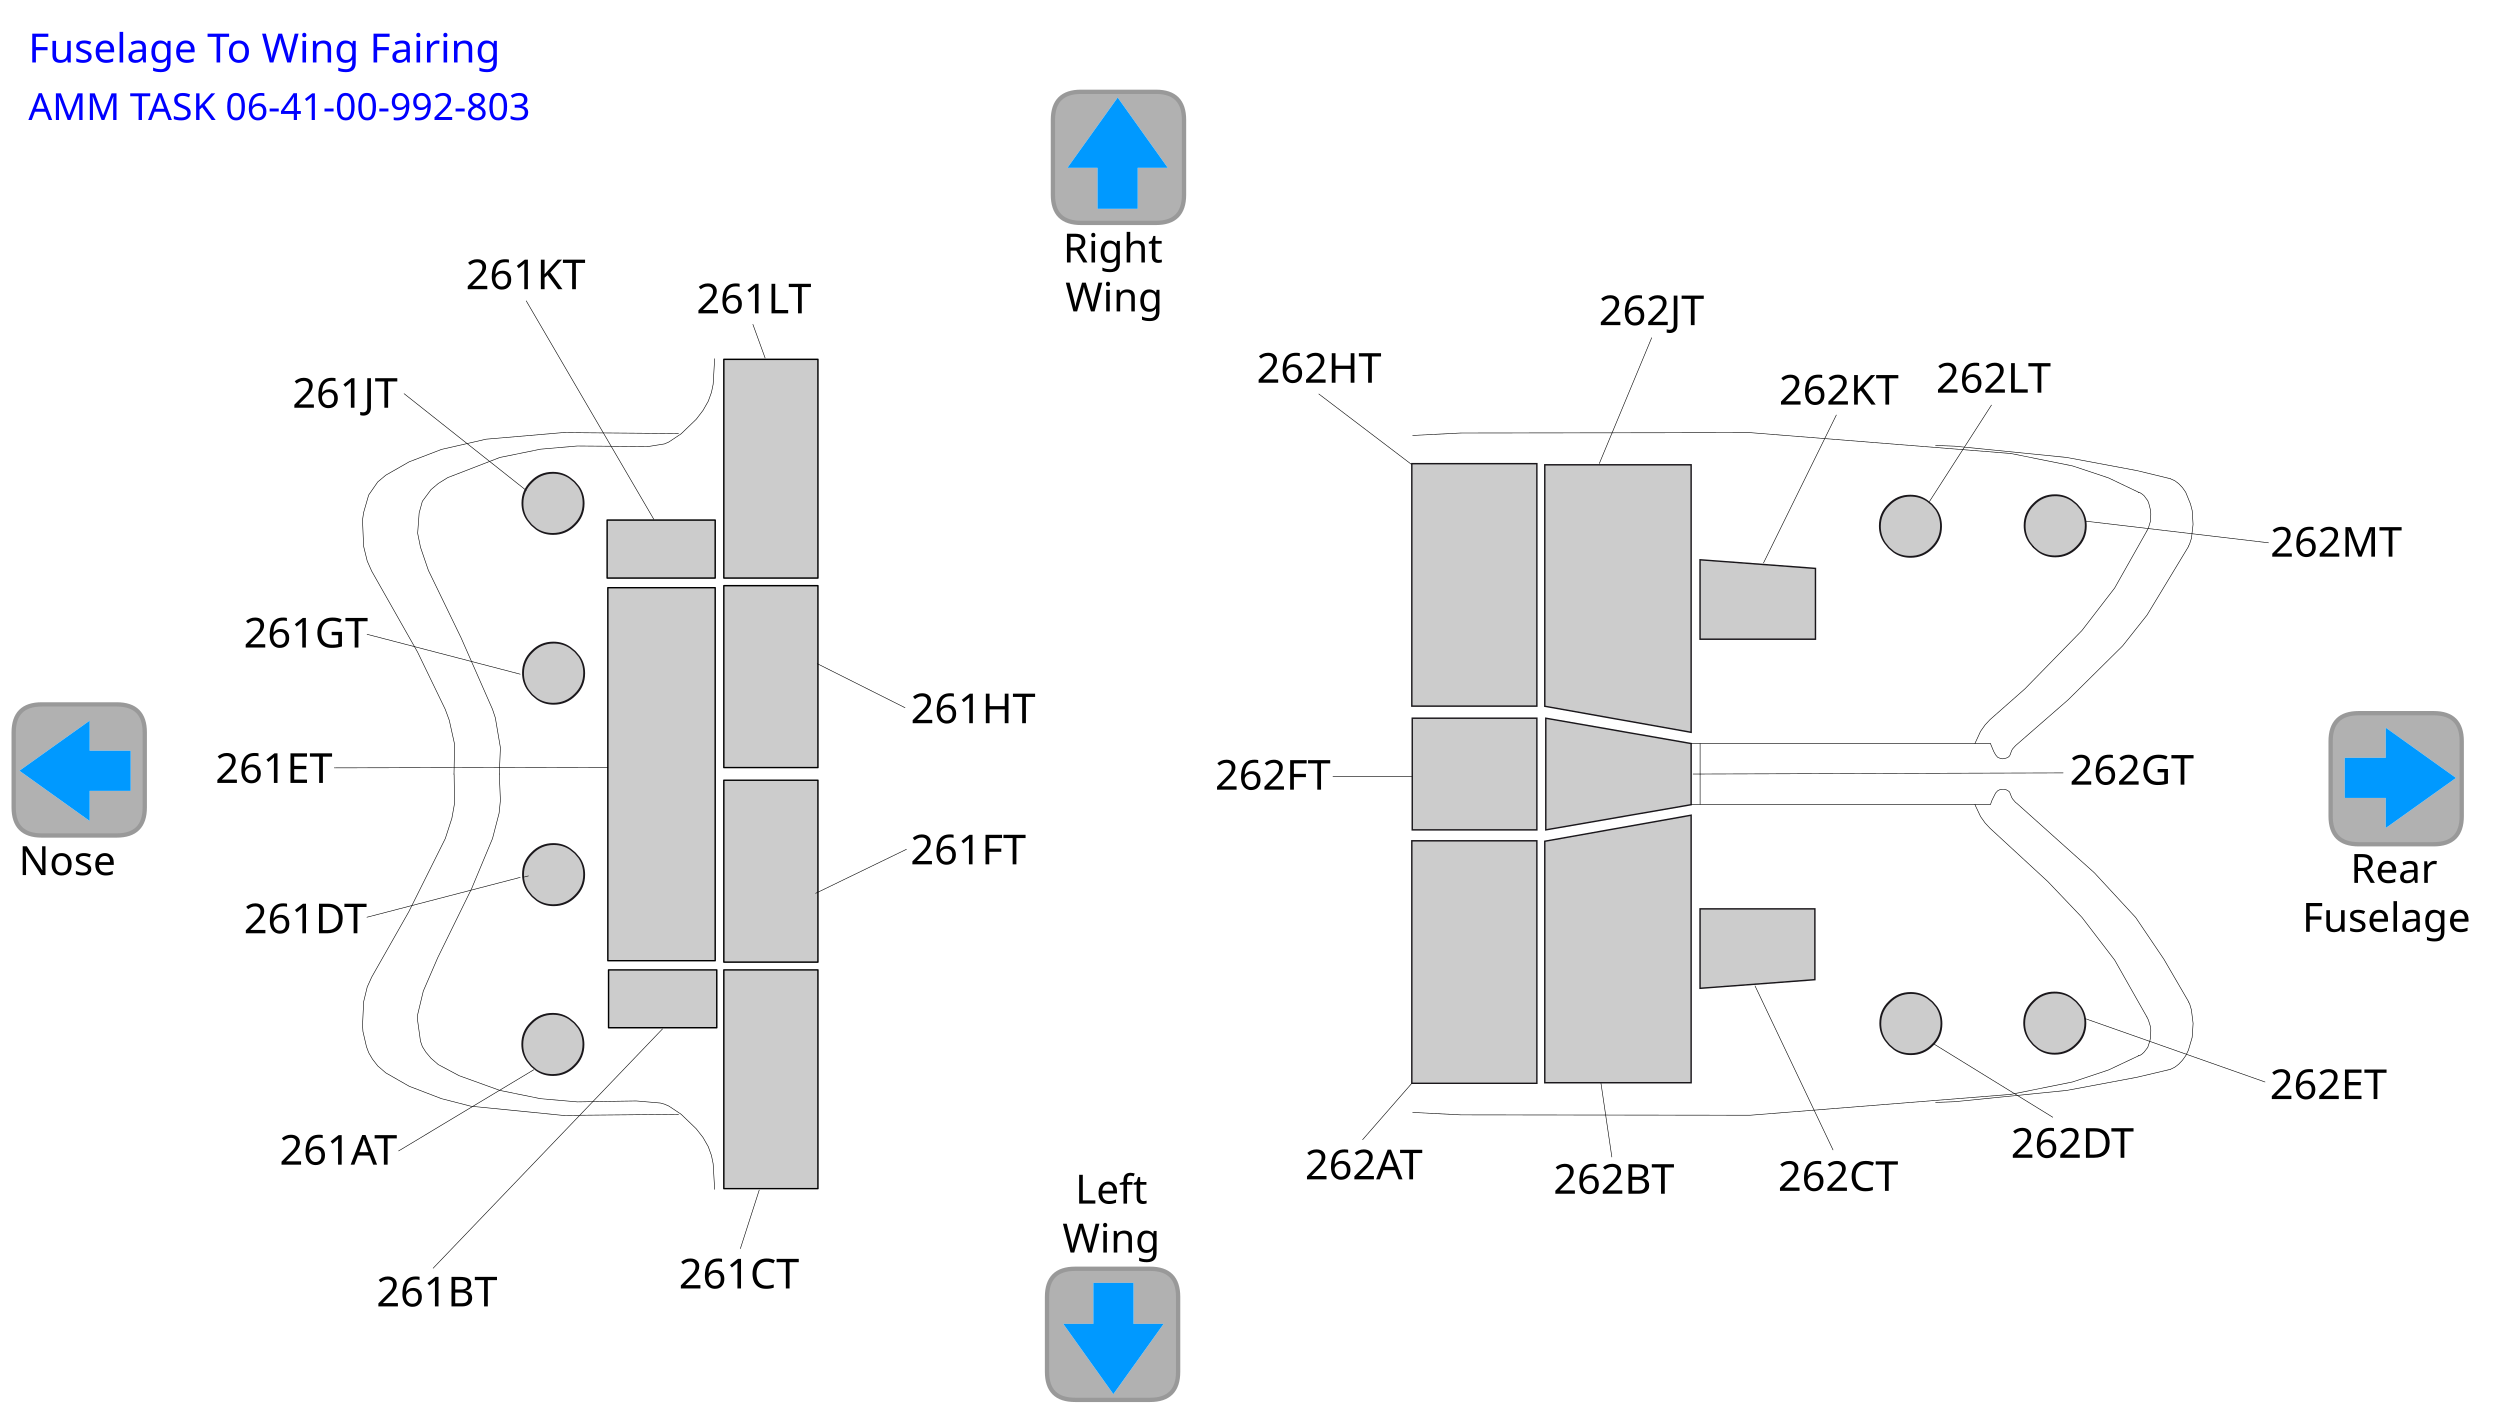
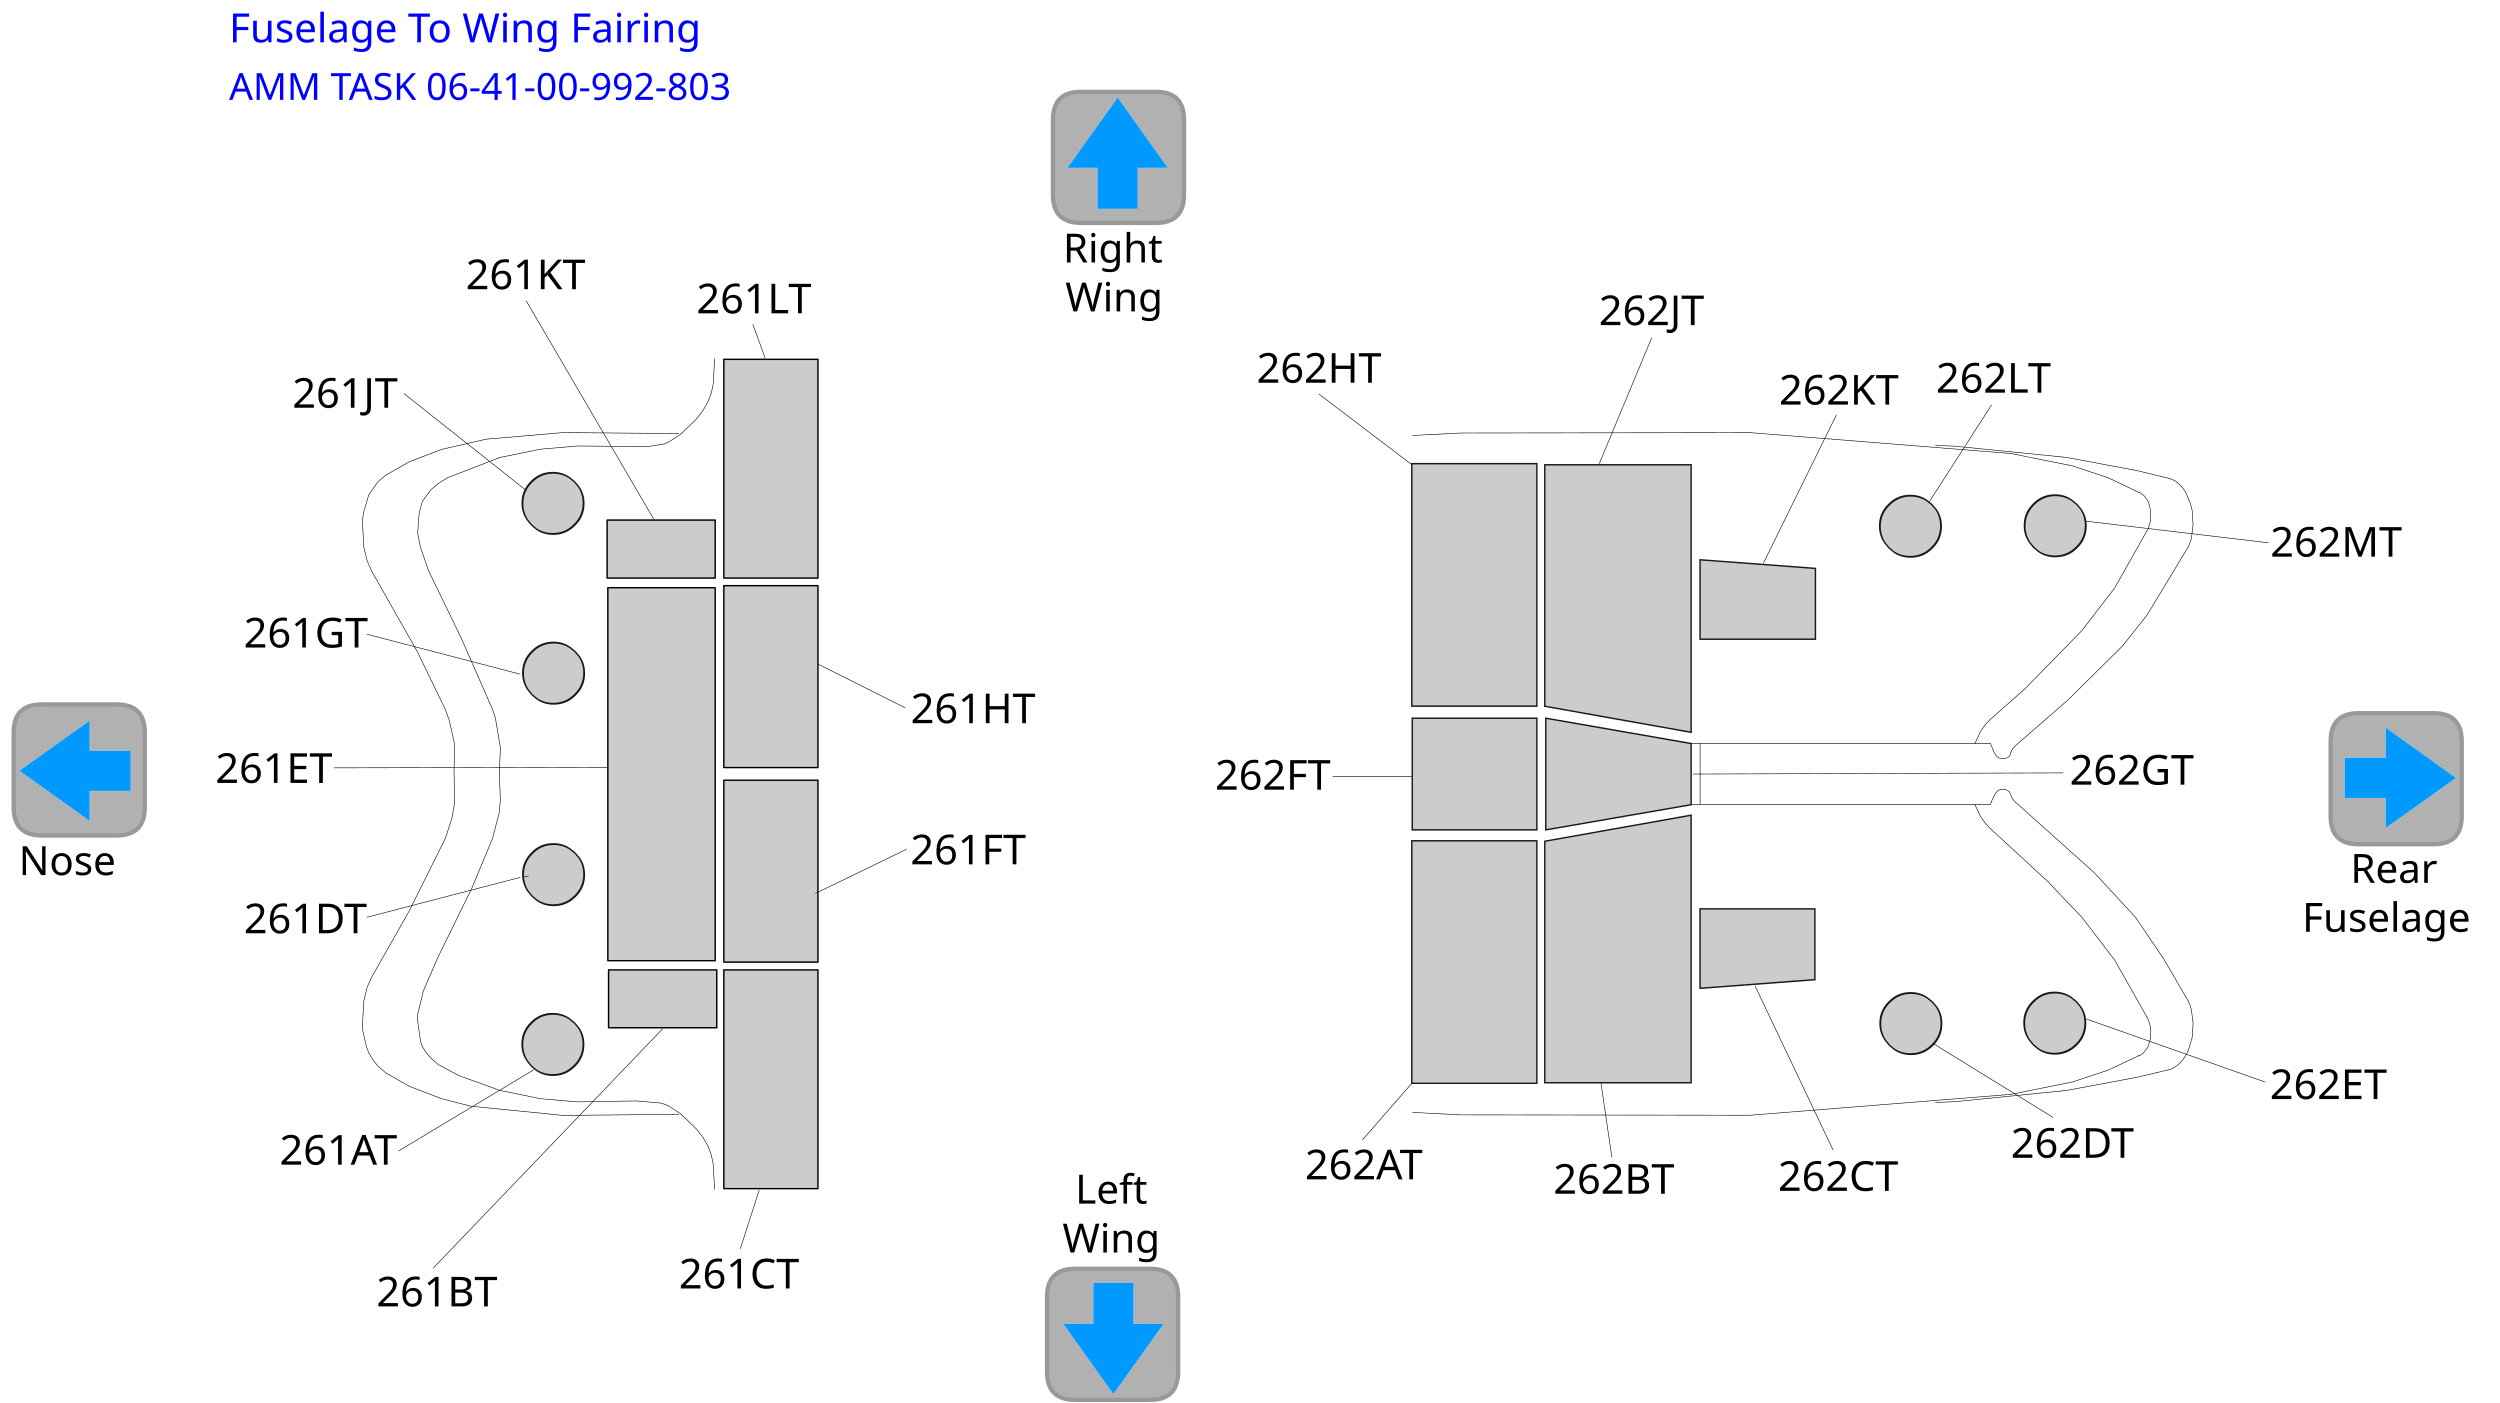
<svg xmlns="http://www.w3.org/2000/svg" version="1.1" id="Selected_Items" x="0px" y="0px" width="868.65px" height="487.15px" viewBox="0 0 868.65 487.15" enable-background="new 0 0 868.65 487.15" xml:space="preserve">
  <g id="right_wing" class="border">
    <g>
      <path fill-rule="evenodd" clip-rule="evenodd" fill="#B1B1B1" d="M411.4,41.65V67.7c0,6.5-3.25,9.75-9.75,9.75H375.6    c-6.5,0-9.75-3.25-9.75-9.75V41.65c0-6.5,3.25-9.75,9.75-9.75h26.05C408.15,31.9,411.4,35.15,411.4,41.65z M381.35,72.55h13.95    V58.3h10.45l-17.4-24.4L370.9,58.3h10.45V72.55z" />
      <polygon fill-rule="evenodd" clip-rule="evenodd" fill="#0099FF" points="381.35,72.55 381.35,58.3 370.9,58.3 388.35,33.9     405.75,58.3 395.3,58.3 395.3,72.55   " />
      <path fill-rule="evenodd" clip-rule="evenodd" fill="none" stroke="#999999" stroke-width="1.5" stroke-miterlimit="5" d="    M411.4,41.65c0-6.5-3.25-9.75-9.75-9.75H375.6c-6.5,0-9.75,3.25-9.75,9.75V67.7c0,6.5,3.25,9.75,9.75,9.75h26.05    c6.5,0,9.75-3.25,9.75-9.75V41.65z" />
    </g>
    <text transform="matrix(1 0 0 1 369.3599 91.2051)">
      <tspan x="0" y="0" font-family="'Tahoma-Bold'" font-size="14">Right</tspan>
      <tspan x="0.796" y="17" font-family="'Tahoma-Bold'" font-size="14">Wing</tspan>
    </text>
  </g>
  <g id="vert_stab" class="border">
    <g>
      <path fill-rule="evenodd" clip-rule="evenodd" fill="#B1B1B1" d="M814.7,263.3v13.95h14.25v10.45l24.399-17.4l-24.399-17.45v10.45    H814.7z M809.8,257.55c0-6.5,3.25-9.75,9.75-9.75h26.05c6.5,0,9.75,3.25,9.75,9.75v26.05c0,6.5-3.25,9.75-9.75,9.75h-26.05    c-6.5,0-9.75-3.25-9.75-9.75V257.55z" />
      <polygon fill-rule="evenodd" clip-rule="evenodd" fill="#0099FF" points="814.7,263.3 828.95,263.3 828.95,252.85 853.35,270.3     828.95,287.7 828.95,277.25 814.7,277.25   " />
      <path fill-rule="evenodd" clip-rule="evenodd" fill="none" stroke="#999999" stroke-width="1.5" stroke-miterlimit="5" d="    M809.8,257.55v26.05c0,6.5,3.25,9.75,9.75,9.75h26.05c6.5,0,9.75-3.25,9.75-9.75v-26.05c0-6.5-3.25-9.75-9.75-9.75h-26.05    C813.05,247.8,809.8,251.05,809.8,257.55z" />
    </g>
    <text transform="matrix(1 0 0 1 816.6855 306.7549)">
      <tspan x="0" y="0" font-family="'Tahoma-Bold'" font-size="14">Rear</tspan>
      <tspan x="-16.758" y="17" font-family="'Tahoma-Bold'" font-size="14">Fuselage </tspan>
    </text>
  </g>
  <g id="left_wing" class="border">
    <g>
      <path fill-rule="evenodd" clip-rule="evenodd" fill="#B1B1B1" d="M409.35,450.6v26.051c0,6.5-3.25,9.75-9.75,9.75h-26.05    c-6.5,0-9.75-3.25-9.75-9.75V450.6c0-6.5,3.25-9.75,9.75-9.75h26.05C406.1,440.85,409.35,444.1,409.35,450.6z M393.85,445.75    H379.9V460h-10.45l17.4,24.4L404.3,460h-10.45V445.75z" />
      <polygon fill-rule="evenodd" clip-rule="evenodd" fill="#0099FF" points="393.85,445.75 393.85,460 404.3,460 386.85,484.4     369.45,460 379.9,460 379.9,445.75   " />
      <path fill-rule="evenodd" clip-rule="evenodd" fill="none" stroke="#999999" stroke-width="1.5" stroke-miterlimit="5" d="    M409.35,450.6c0-6.5-3.25-9.75-9.75-9.75h-26.05c-6.5,0-9.75,3.25-9.75,9.75v26.051c0,6.5,3.25,9.75,9.75,9.75h26.05    c6.5,0,9.75-3.25,9.75-9.75V450.6z" />
    </g>
    <text transform="matrix(1 0 0 1 373.603 418.2051)">
      <tspan x="0" y="0" font-family="'Tahoma-Bold'" font-size="14">Left</tspan>
      <tspan x="-4.447" y="17" font-family="'Tahoma-Bold'" font-size="14">Wing</tspan>
    </text>
  </g>
  <g id="nose" class="border">
    <g>
      <path fill-rule="evenodd" clip-rule="evenodd" fill="#B1B1B1" d="M31.15,274.8H45.4v-13.95H31.15V250.4L6.75,267.8l24.4,17.45    V274.8z M14.5,290.3c-6.5,0-9.75-3.25-9.75-9.75V254.5c0-6.5,3.25-9.75,9.75-9.75h26.05c6.5,0,9.75,3.25,9.75,9.75v26.05    c0,6.5-3.25,9.75-9.75,9.75H14.5z" />
      <polygon fill-rule="evenodd" clip-rule="evenodd" fill="#0099FF" points="31.15,274.8 31.15,285.25 6.75,267.8 31.15,250.4     31.15,260.85 45.4,260.85 45.4,274.8   " />
      <path fill-rule="evenodd" clip-rule="evenodd" fill="none" stroke="#999999" stroke-width="1.5" stroke-miterlimit="5" d="    M14.5,290.3h26.05c6.5,0,9.75-3.25,9.75-9.75V254.5c0-6.5-3.25-9.75-9.75-9.75H14.5c-6.5,0-9.75,3.25-9.75,9.75v26.05    C4.75,287.05,8,290.3,14.5,290.3z" />
    </g>
    <text transform="matrix(1 0 0 1 6.5264 304.0547)" font-family="'Tahoma-Bold'" font-size="14">Nose </text>
  </g>
  <g>
    <g>
      <path fill-rule="evenodd" clip-rule="evenodd" fill="#CCCCCC" d="M653.2,182.6c0-2.934,1.05-5.417,3.149-7.45    c2.034-2.1,4.517-3.15,7.45-3.15c2.505,0,4.696,0.767,6.575,2.3c0.314,0.26,0.623,0.543,0.925,0.85    c2.101,2.033,3.15,4.517,3.15,7.45c0,2.967-1.05,5.467-3.15,7.5c-2.066,2.1-4.566,3.15-7.5,3.15s-5.416-1.05-7.45-3.15    C654.25,188,653.2,185.5,653.2,182.6z" />
      <line fill-rule="evenodd" clip-rule="evenodd" fill="none" stroke="#000000" stroke-width="0.2" stroke-linecap="round" stroke-linejoin="round" stroke-miterlimit="3" x1="670.375" y1="174.3" x2="691.95" y2="140.75" />
    </g>
    <text transform="matrix(1.0009 0 0 1 672.6836 136.4297)" font-family="'Tahoma'" font-size="14.378">262LT</text>
  </g>
  <g>
    <g>
      <path fill-rule="evenodd" clip-rule="evenodd" fill="#CCCCCC" d="M706.6,190.1c-2.1-2.1-3.149-4.6-3.149-7.5    c0-2.934,1.05-5.417,3.149-7.45c2.034-2.1,4.517-3.15,7.45-3.15s5.434,1.05,7.5,3.15c1.725,1.669,2.741,3.645,3.05,5.925    c0.067,0.491,0.101,1,0.101,1.525c0,2.967-1.05,5.467-3.15,7.5c-2.066,2.1-4.566,3.15-7.5,3.15S708.634,192.2,706.6,190.1z" />
      <line fill-rule="evenodd" clip-rule="evenodd" fill="none" stroke="#000000" stroke-width="0.2" stroke-linecap="round" stroke-linejoin="round" stroke-miterlimit="3" x1="724.6" y1="181.075" x2="788.2" y2="188.6" />
    </g>
    <text transform="matrix(1.002 0 0 1 788.8301 193.4297)" font-family="'Tahoma'" font-size="14.378">262MT</text>
  </g>
  <g>
    <g>
      <polygon fill-rule="evenodd" clip-rule="evenodd" fill="#CCCCCC" points="587.6,279.6 537.1,288.35 537.1,249.55 587.6,258.35       " />
      <line fill-rule="evenodd" clip-rule="evenodd" fill="none" stroke="#000000" stroke-width="0.2" stroke-linecap="round" stroke-linejoin="round" stroke-miterlimit="3" x1="588.3" y1="268.95" x2="716.85" y2="268.55" />
    </g>
    <text transform="matrix(1.0017 0 0 1 719.1309 272.6299)" font-family="'Tahoma'" font-size="14.378">262GT</text>
  </g>
  <g>
    <g>
      <polygon fill-rule="evenodd" clip-rule="evenodd" fill="#CCCCCC" points="590.7,194.5 630.8,197.5 630.8,222.1 590.7,222.1   " />
      <line fill-rule="evenodd" clip-rule="evenodd" fill="none" stroke="#000000" stroke-width="0.2" stroke-linecap="round" stroke-linejoin="round" stroke-miterlimit="3" x1="612.75" y1="195.6" x2="638.05" y2="144.2" />
    </g>
    <text transform="matrix(1.0013 0 0 1 618.1318 140.5796)" font-family="'Tahoma'" font-size="14.378">262KT</text>
  </g>
  <g>
    <g>
      <path fill-rule="evenodd" clip-rule="evenodd" fill="#CCCCCC" d="M721.3,347.95c1.724,1.668,2.74,3.644,3.05,5.925    c0.067,0.49,0.101,0.998,0.101,1.525c0,2.966-1.05,5.466-3.15,7.5c-2.066,2.1-4.566,3.149-7.5,3.149s-5.416-1.05-7.45-3.149    c-2.1-2.101-3.149-4.601-3.149-7.5c0-2.934,1.05-5.417,3.149-7.45c2.034-2.101,4.517-3.15,7.45-3.15S719.233,345.85,721.3,347.95z    " />
      <line fill-rule="evenodd" clip-rule="evenodd" fill="none" stroke="#000000" stroke-width="0.2" stroke-linecap="round" stroke-linejoin="round" stroke-miterlimit="3" x1="724.35" y1="353.875" x2="787" y2="375.95" />
    </g>
    <text transform="matrix(1.0013 0 0 1 788.6816 381.8789)" font-family="'Tahoma'" font-size="14.378">262ET</text>
  </g>
  <g>
    <g>
      <path fill-rule="evenodd" clip-rule="evenodd" fill="#CCCCCC" d="M674.7,355.65c0,2.773-0.917,5.14-2.75,7.1    c-0.13,0.134-0.264,0.268-0.4,0.4c-2.066,2.1-4.566,3.149-7.5,3.149s-5.416-1.05-7.45-3.149c-2.1-2.101-3.149-4.601-3.149-7.5    c0-2.934,1.05-5.417,3.149-7.45c2.034-2.101,4.517-3.15,7.45-3.15s5.434,1.05,7.5,3.15C673.65,350.233,674.7,352.717,674.7,355.65    z" />
      <line fill-rule="evenodd" clip-rule="evenodd" fill="none" stroke="#000000" stroke-width="0.2" stroke-linecap="round" stroke-linejoin="round" stroke-miterlimit="3" x1="671.95" y1="362.75" x2="713.25" y2="388.2" />
    </g>
    <text transform="matrix(1.0016 0 0 1 698.6816 402.2793)" font-family="'Tahoma'" font-size="14.378">262DT</text>
  </g>
  <g>
    <g>
      <polygon fill-rule="evenodd" clip-rule="evenodd" fill="#CCCCCC" points="630.6,340.4 590.7,343.4 590.7,315.8 630.6,315.8   " />
      <line fill-rule="evenodd" clip-rule="evenodd" fill="none" stroke="#000000" stroke-width="0.2" stroke-linecap="round" stroke-linejoin="round" stroke-miterlimit="3" x1="609.8" y1="342.55" x2="636.9" y2="399.55" />
    </g>
    <text transform="matrix(1.0016 0 0 1 617.7812 413.7793)" font-family="'Tahoma'" font-size="14.378">262CT</text>
  </g>
  <g>
    <g>
      <polygon fill-rule="evenodd" clip-rule="evenodd" fill="#CCCCCC" points="587.6,161.5 587.6,254.45 536.75,245.4 536.75,161.5       " />
      <line fill-rule="evenodd" clip-rule="evenodd" fill="none" stroke="#000000" stroke-width="0.2" stroke-linecap="round" stroke-linejoin="round" stroke-miterlimit="3" x1="555.7" y1="161.05" x2="573.9" y2="117.35" />
    </g>
    <text transform="matrix(1.0009 0 0 1 555.5332 112.9805)" font-family="'Tahoma'" font-size="14.378">262JT</text>
  </g>
  <g>
    <g>
      <polygon fill-rule="evenodd" clip-rule="evenodd" fill="#CCCCCC" points="556.25,376.2 536.75,376.2 536.75,292.3 587.6,283.25     587.6,376.2   " />
      <line fill-rule="evenodd" clip-rule="evenodd" fill="none" stroke="#000000" stroke-width="0.2" stroke-linecap="round" stroke-linejoin="round" stroke-miterlimit="3" x1="556.25" y1="376.2" x2="560.05" y2="402" />
    </g>
    <text transform="matrix(1.0013 0 0 1 539.7314 414.7793)" font-family="'Tahoma'" font-size="14.378">262BT</text>
  </g>
  <g>
    <g>
      <rect x="490.55" y="292.15" fill-rule="evenodd" clip-rule="evenodd" fill="#CCCCCC" width="43.45" height="84.25" />
      <line fill-rule="evenodd" clip-rule="evenodd" fill="none" stroke="#000000" stroke-width="0.2" stroke-linecap="round" stroke-linejoin="round" stroke-miterlimit="3" x1="490.55" y1="376.4" x2="473.45" y2="396" />
    </g>
    <text transform="matrix(1.0013 0 0 1 453.4316 409.7793)" font-family="'Tahoma'" font-size="14.378">262AT</text>
  </g>
  <g>
    <g>
      <polygon fill-rule="evenodd" clip-rule="evenodd" fill="#CCCCCC" points="490.7,288.35 490.7,269.85 490.7,249.55 534,249.55     534,288.35   " />
      <line fill-rule="evenodd" clip-rule="evenodd" fill="none" stroke="#000000" stroke-width="0.2" stroke-linecap="round" stroke-linejoin="round" stroke-miterlimit="3" x1="463.15" y1="269.85" x2="490.7" y2="269.85" />
    </g>
    <text transform="matrix(1.0013 0 0 1 422.1812 274.3789)" font-family="'Tahoma'" font-size="14.378">262FT</text>
  </g>
  <g>
    <g>
      <polygon fill-rule="evenodd" clip-rule="evenodd" fill="#CCCCCC" points="490.55,161.45 490.55,161.1 534,161.1 534,245.35     490.55,245.35   " />
      <line fill-rule="evenodd" clip-rule="evenodd" fill="none" stroke="#000000" stroke-width="0.2" stroke-linecap="round" stroke-linejoin="round" stroke-miterlimit="3" x1="458.25" y1="136.9" x2="490.55" y2="161.45" />
    </g>
    <text transform="matrix(1.0016 0 0 1 436.6318 132.9805)" font-family="'Tahoma'" font-size="14.378">262HT</text>
  </g>
  <g>
    <g>
      <rect x="251.5" y="124.85" fill-rule="evenodd" clip-rule="evenodd" fill="#CCCCCC" width="32.7" height="76" />
      <line fill-rule="evenodd" clip-rule="evenodd" fill="none" stroke="#000000" stroke-width="0.2" stroke-linecap="round" stroke-linejoin="round" stroke-miterlimit="3" x1="265.85" y1="124.4" x2="261.6" y2="112.7" />
    </g>
    <text transform="matrix(1.0009 0 0 1 241.9834 108.8799)" font-family="'Tahoma'" font-size="14.378">261LT</text>
  </g>
  <g>
    <g>
      <polygon fill-rule="evenodd" clip-rule="evenodd" fill="#CCCCCC" points="284.2,310 283.4,310.4 284.2,310 284.2,334.3     251.5,334.3 251.5,271.1 284.2,271.1   " />
      <path fill-rule="evenodd" clip-rule="evenodd" fill="none" stroke="#000000" stroke-width="0.2" stroke-linecap="round" stroke-linejoin="round" stroke-miterlimit="3" d="    M284.2,310l30.75-14.9 M284.2,310l-0.8,0.4" />
    </g>
    <text transform="matrix(1.0013 0 0 1 316.3311 300.3301)" font-family="'Tahoma'" font-size="14.378">261FT</text>
  </g>
  <g>
    <g>
      <polygon fill-rule="evenodd" clip-rule="evenodd" fill="#CCCCCC" points="284.2,230.725 284.2,266.7 251.5,266.7 251.5,203.5     284.2,203.5 284.2,230.725 283.95,230.6   " />
      <path fill-rule="evenodd" clip-rule="evenodd" fill="none" stroke="#000000" stroke-width="0.2" stroke-linecap="round" stroke-linejoin="round" stroke-miterlimit="3" d="    M284.2,230.725l-0.25-0.125 M314.45,245.9l-30.25-15.175" />
    </g>
    <text transform="matrix(1.0016 0 0 1 316.4316 251.2793)" font-family="'Tahoma'" font-size="14.378">261HT</text>
  </g>
  <g>
    <g>
      <rect x="251.5" y="337" fill-rule="evenodd" clip-rule="evenodd" fill="#CCCCCC" width="32.7" height="76" />
      <line fill-rule="evenodd" clip-rule="evenodd" fill="none" stroke="#000000" stroke-width="0.2" stroke-linecap="round" stroke-linejoin="round" stroke-miterlimit="3" x1="263.8" y1="413.5" x2="257.25" y2="433.85" />
    </g>
    <text transform="matrix(1.0016 0 0 1 235.8818 447.6797)" font-family="'Tahoma'" font-size="14.378">261CT</text>
  </g>
  <g>
    <g>
      <rect x="211.45" y="337" fill-rule="evenodd" clip-rule="evenodd" fill="#CCCCCC" width="37.6" height="20.1" />
      <line fill-rule="evenodd" clip-rule="evenodd" fill="none" stroke="#000000" stroke-width="0.2" stroke-linecap="round" stroke-linejoin="round" stroke-miterlimit="3" x1="230.2" y1="357.5" x2="150.5" y2="440.65" />
    </g>
    <text transform="matrix(1.0013 0 0 1 130.7812 453.9297)" font-family="'Tahoma'" font-size="14.378">261BT</text>
  </g>
  <g>
    <g>
      <path fill-rule="evenodd" clip-rule="evenodd" fill="#CCCCCC" d="M181.45,362.65c0-2.934,1.05-5.417,3.15-7.45    c2.033-2.101,4.517-3.15,7.45-3.15c2.934,0,5.434,1.05,7.5,3.15c2.1,2.033,3.15,4.517,3.15,7.45c0,2.966-1.05,5.466-3.15,7.5    c-2.066,2.1-4.566,3.149-7.5,3.149c-2.933,0-5.417-1.05-7.45-3.149C182.5,368.05,181.45,365.55,181.45,362.65z" />
      <line fill-rule="evenodd" clip-rule="evenodd" fill="none" stroke="#000000" stroke-width="0.2" stroke-linecap="round" stroke-linejoin="round" stroke-miterlimit="3" x1="185.45" y1="371.7" x2="138.5" y2="399.9" />
    </g>
    <text transform="matrix(1.0013 0 0 1 97.1318 404.6797)" font-family="'Tahoma'" font-size="14.378">261AT</text>
  </g>
  <g>
    <g>
      <path fill-rule="evenodd" clip-rule="evenodd" fill="#CCCCCC" d="M181.75,304.825l1.85-0.476L181.75,304.825    c-0.033-0.301-0.05-0.608-0.05-0.925c0-2.934,1.05-5.417,3.15-7.45c2.033-2.101,4.517-3.15,7.45-3.15c2.934,0,5.434,1.05,7.5,3.15    c2.1,2.033,3.15,4.517,3.15,7.45c0,2.966-1.05,5.466-3.15,7.5c-2.066,2.1-4.566,3.149-7.5,3.149c-2.933,0-5.417-1.05-7.45-3.149    C182.979,309.529,181.946,307.338,181.75,304.825z" />
      <path fill-rule="evenodd" clip-rule="evenodd" fill="none" stroke="#000000" stroke-width="0.2" stroke-linecap="round" stroke-linejoin="round" stroke-miterlimit="3" d="    M181.75,304.825l1.85-0.476 M127.5,318.7l53.25-13.851" />
    </g>
    <text transform="matrix(1.0016 0 0 1 84.7314 324.2793)" font-family="'Tahoma'" font-size="14.378">261DT</text>
  </g>
  <g>
    <g>
      <polygon fill-rule="evenodd" clip-rule="evenodd" fill="#CCCCCC" points="211.2,266.6 211.2,204.2 248.5,204.2 248.5,333.8     211.2,333.8   " />
      <line fill-rule="evenodd" clip-rule="evenodd" fill="none" stroke="#000000" stroke-width="0.2" stroke-linecap="round" stroke-linejoin="round" stroke-miterlimit="3" x1="211.2" y1="266.6" x2="116.15" y2="266.8" />
    </g>
    <text transform="matrix(1.0013 0 0 1 74.8311 272.0293)" font-family="'Tahoma'" font-size="14.378">261ET</text>
  </g>
  <g>
    <g>
      <path fill-rule="evenodd" clip-rule="evenodd" fill="#CCCCCC" d="M181.65,233.9c0-2.933,1.05-5.417,3.15-7.45    c2.034-2.1,4.517-3.15,7.45-3.15s5.433,1.05,7.5,3.15c2.1,2.033,3.15,4.517,3.15,7.45c0,2.967-1.05,5.467-3.15,7.5    c-2.067,2.1-4.567,3.15-7.5,3.15s-5.417-1.05-7.45-3.15C182.7,239.3,181.65,236.8,181.65,233.9z" />
      <line fill-rule="evenodd" clip-rule="evenodd" fill="none" stroke="#000000" stroke-width="0.2" stroke-linecap="round" stroke-linejoin="round" stroke-miterlimit="3" x1="127.55" y1="220.4" x2="180.75" y2="234.25" />
    </g>
    <text transform="matrix(1.0017 0 0 1 84.6816 224.9805)" font-family="'Tahoma'" font-size="14.378">261GT</text>
  </g>
  <g>
    <text transform="matrix(1.0009 0 0 1 101.584 141.6797)" font-family="'Tahoma'" font-size="14.378">261JT</text>
    <g>
      <g>
        <path fill-rule="evenodd" clip-rule="evenodd" fill="#CCCCCC" d="M184.85,182.4c-2.1-2.1-3.15-4.6-3.15-7.5     c0-2.933,1.05-5.417,3.15-7.45c2.033-2.1,4.517-3.15,7.45-3.15c2.934,0,5.434,1.05,7.5,3.15c2.1,2.033,3.15,4.517,3.15,7.45     c0,2.967-1.05,5.467-3.15,7.5c-2.066,2.1-4.566,3.15-7.5,3.15C189.367,185.55,186.883,184.5,184.85,182.4z" />
      </g>
      <line fill-rule="evenodd" clip-rule="evenodd" fill="none" stroke="#000000" stroke-width="0.2" stroke-linecap="round" stroke-linejoin="round" stroke-miterlimit="3" x1="182.827" y1="170.388" x2="140.411" y2="136.794" />
    </g>
  </g>
  <g>
    <g>
      <rect x="210.95" y="180.7" fill-rule="evenodd" clip-rule="evenodd" fill="#CCCCCC" width="37.55" height="20.15" />
      <line fill-rule="evenodd" clip-rule="evenodd" fill="none" stroke="#000000" stroke-width="0.2" stroke-linecap="round" stroke-linejoin="round" stroke-miterlimit="3" x1="227.15" y1="180.4" x2="182.85" y2="104.55" />
    </g>
    <text transform="matrix(1.0013 0 0 1 161.8311 100.48)" font-family="'Tahoma'" font-size="14.378">261KT</text>
  </g>
-   <text id="border" class="svg_name_heading" transform="matrix(1 0 0 1 9.8501 21.7051)">
+   <text id="border" class="svg_name_heading cp" transform="matrix(1 0 0 1 79.6001 14.7051)">
    <tspan x="0" y="0" fill="#0000FF" font-family="'Tahoma-Bold'" font-size="14">Fuselage To Wing Fairing</tspan>
-     <tspan x="0" y="20" fill="#0000FF" font-family="'Tahoma'" font-size="13">AMM TASK 06-41-00-992-803</tspan>
+     <tspan x="0" y="20" fill="#0000FF" font-family="'Tahoma'" font-size="13" class="downloadpdf" data-id="AMM06-41-00-992-803">AMM TASK 06-41-00-992-803</tspan>
  </text>
  <g id="border">
    <g>
      <path fill-rule="evenodd" clip-rule="evenodd" fill="none" stroke="#1A171B" stroke-width="0.5" stroke-miterlimit="6.92" d="    M653.25,182.9c0,2.133,0.566,4.05,1.7,5.75l1.3,1.6c0.033,0.067,0.083,0.117,0.15,0.15l1.6,1.35c1.667,1.1,3.566,1.65,5.7,1.65    c2.934,0,5.434-1.05,7.5-3.15c2.1-2.033,3.149-4.533,3.149-7.5c0-2.133-0.55-4.033-1.649-5.7l-1.351-1.6    c-0.033-0.067-0.083-0.117-0.149-0.15L669.6,174c-1.699-1.133-3.616-1.7-5.75-1.7c-2.933,0-5.416,1.05-7.449,3.15    C654.3,177.483,653.25,179.967,653.25,182.9z M669.6,174c-1.699-1.233-3.666-1.85-5.899-1.85c-2.934,0-5.417,1.05-7.45,3.15    c-2.1,2.034-3.15,4.517-3.15,7.45c0,2.2,0.617,4.167,1.851,5.9 M658,191.75c1.667,1.2,3.616,1.8,5.85,1.8    c2.934,0,5.434-1.05,7.5-3.15c2.101-2.033,3.15-4.533,3.15-7.5c0-2.233-0.6-4.183-1.8-5.85 M705.25,188.5l1.3,1.6    c0.033,0.066,0.084,0.117,0.15,0.15l1.6,1.35c1.667,1.1,3.566,1.65,5.7,1.65c2.934,0,5.434-1.05,7.5-3.15    c2.1-2.033,3.15-4.533,3.15-7.5c0-2.133-0.551-4.033-1.65-5.7l-1.35-1.6c-0.034-0.066-0.084-0.117-0.15-0.15l-1.6-1.3    c-1.7-1.133-3.617-1.7-5.75-1.7c-2.934,0-5.417,1.05-7.45,3.15c-2.101,2.034-3.15,4.517-3.15,7.45    C703.55,184.883,704.116,186.8,705.25,188.5z M719.9,173.85c-1.7-1.233-3.667-1.85-5.9-1.85c-2.934,0-5.417,1.05-7.45,3.15    c-2.1,2.033-3.149,4.517-3.149,7.45c0,2.2,0.616,4.167,1.85,5.9 M708.3,191.6c1.667,1.2,3.617,1.8,5.851,1.8    c2.933,0,5.433-1.05,7.5-3.15c2.1-2.033,3.149-4.533,3.149-7.5c0-2.233-0.6-4.183-1.8-5.85 M672.85,349.85l-1.35-1.6    c-0.033-0.066-0.083-0.116-0.15-0.15l-1.6-1.3c-1.7-1.133-3.616-1.7-5.75-1.7c-2.934,0-5.417,1.051-7.45,3.15    c-2.1,2.033-3.149,4.517-3.149,7.45c0,2.133,0.566,4.05,1.699,5.75l1.301,1.6c0.033,0.066,0.083,0.117,0.149,0.15l1.601,1.35    c1.666,1.101,3.566,1.65,5.699,1.65c2.934,0,5.434-1.05,7.5-3.15c2.101-2.033,3.15-4.533,3.15-7.5    C674.5,353.417,673.95,351.517,672.85,349.85z M658.15,364.55c1.666,1.2,3.616,1.8,5.85,1.8c2.934,0,5.434-1.05,7.5-3.149    c2.1-2.033,3.15-4.533,3.15-7.5c0-2.233-0.601-4.184-1.801-5.851 M669.75,346.8c-1.7-1.233-3.667-1.85-5.9-1.85    c-2.933,0-5.416,1.05-7.449,3.149c-2.101,2.034-3.15,4.517-3.15,7.45c0,2.2,0.616,4.167,1.85,5.9 M722.85,349.7l-1.35-1.601    c-0.033-0.066-0.083-0.116-0.15-0.149l-1.6-1.3c-1.7-1.134-3.616-1.7-5.75-1.7c-2.934,0-5.417,1.05-7.45,3.149    c-2.1,2.034-3.149,4.517-3.149,7.45c0,2.134,0.566,4.05,1.699,5.75l1.301,1.601c0.033,0.066,0.083,0.116,0.149,0.149l1.601,1.351    c1.666,1.1,3.566,1.649,5.699,1.649c2.934,0,5.434-1.05,7.5-3.149c2.101-2.034,3.15-4.534,3.15-7.5    C724.5,353.267,723.95,351.366,722.85,349.7z M708.15,364.4c1.666,1.199,3.616,1.8,5.85,1.8c2.934,0,5.434-1.05,7.5-3.15    c2.1-2.033,3.15-4.533,3.15-7.5c0-2.233-0.601-4.184-1.801-5.85 M719.75,346.65c-1.7-1.233-3.667-1.851-5.9-1.851    c-2.933,0-5.416,1.05-7.449,3.15c-2.101,2.033-3.15,4.517-3.15,7.45c0,2.199,0.616,4.166,1.85,5.899 M490.55,161.1v84.25H534    V161.1H490.55z M590.7,194.5v27.6h40.1v-24.6L590.7,194.5z M587.6,161.5v92.95l-50.85-9.05v-83.9H587.6z M587.6,279.6l-50.5,8.75    v-38.8l50.5,8.8V279.6z M490.7,288.35H534v-38.8h-43.3V288.35z M490.55,292.15v84.25H534v-84.25H490.55z M630.6,340.4l-39.899,3    V315.8H630.6V340.4z M587.6,283.25l-50.85,9.05v83.9h50.85V283.25z M192.05,164.2c-2.933,0-5.417,1.05-7.45,3.15    c-2.1,2.033-3.15,4.517-3.15,7.45c0,2.2,0.617,4.167,1.85,5.9c-1.133-1.7-1.7-3.617-1.7-5.75c0-2.934,1.05-5.417,3.15-7.45    c2.033-2.1,4.517-3.15,7.45-3.15c2.133,0,4.05,0.566,5.75,1.7C196.25,164.817,194.283,164.2,192.05,164.2z M183.3,180.7l1.3,1.6    c0.033,0.067,0.083,0.117,0.15,0.15l1.6,1.35c1.667,1.1,3.566,1.65,5.7,1.65c2.934,0,5.434-1.05,7.5-3.15    c2.1-2.033,3.15-4.533,3.15-7.5c0-2.133-0.55-4.033-1.65-5.7l-1.35-1.6c-0.034-0.067-0.083-0.117-0.15-0.15l-1.6-1.3     M186.35,183.8c1.667,1.2,3.617,1.8,5.85,1.8c2.933,0,5.433-1.05,7.5-3.15c2.1-2.034,3.15-4.534,3.15-7.5    c0-2.233-0.6-4.184-1.8-5.85 M192.4,223.35c-2.933,0-5.417,1.05-7.45,3.15c-2.1,2.033-3.15,4.517-3.15,7.45    c0,2.133,0.567,4.05,1.7,5.75l1.3,1.6c0.034,0.067,0.083,0.117,0.15,0.15l1.6,1.35c1.667,1.1,3.567,1.65,5.7,1.65    c2.933,0,5.433-1.05,7.5-3.15c2.1-2.033,3.15-4.533,3.15-7.5c0-2.133-0.55-4.033-1.65-5.7l-1.35-1.6    c-0.033-0.067-0.083-0.117-0.15-0.15l-1.6-1.3C196.45,223.917,194.533,223.35,192.4,223.35z M198.15,225.05    c-1.7-1.233-3.667-1.85-5.9-1.85c-2.933,0-5.417,1.05-7.45,3.15c-2.1,2.033-3.15,4.517-3.15,7.45c0,2.2,0.617,4.167,1.85,5.9     M186.55,242.8c1.667,1.2,3.617,1.8,5.85,1.8c2.934,0,5.434-1.05,7.5-3.15c2.1-2.034,3.15-4.534,3.15-7.5    c0-2.233-0.6-4.184-1.8-5.85 M199.75,296.35l-1.6-1.3c-1.7-1.133-3.617-1.7-5.75-1.7c-2.933,0-5.417,1.051-7.45,3.15    c-2.1,2.033-3.15,4.517-3.15,7.45c0,2.133,0.567,4.05,1.7,5.75l1.3,1.6c0.034,0.066,0.083,0.117,0.15,0.15l1.6,1.35    c1.667,1.101,3.567,1.65,5.7,1.65c2.933,0,5.433-1.05,7.5-3.15c2.1-2.033,3.15-4.533,3.15-7.5c0-2.133-0.55-4.033-1.65-5.7    l-1.35-1.6C199.867,296.434,199.817,296.384,199.75,296.35z M198.15,295.05c-1.7-1.233-3.667-1.85-5.9-1.85    c-2.933,0-5.417,1.05-7.45,3.149c-2.1,2.034-3.15,4.517-3.15,7.45c0,2.2,0.617,4.167,1.85,5.9 M186.55,312.8    c1.667,1.2,3.617,1.8,5.85,1.8c2.934,0,5.434-1.05,7.5-3.149c2.1-2.033,3.15-4.533,3.15-7.5c0-2.233-0.6-4.184-1.8-5.851     M199.65,355.5c-0.033-0.066-0.083-0.116-0.15-0.15l-1.6-1.3c-1.7-1.133-3.617-1.7-5.75-1.7c-2.933,0-5.417,1.051-7.45,3.15    c-2.1,2.033-3.15,4.517-3.15,7.45c0,2.133,0.567,4.05,1.7,5.75l1.3,1.6c0.034,0.066,0.083,0.117,0.15,0.15l1.6,1.35    c1.667,1.101,3.567,1.65,5.7,1.65c2.933,0,5.433-1.05,7.5-3.15c2.1-2.033,3.15-4.533,3.15-7.5c0-2.133-0.55-4.033-1.65-5.7    L199.65,355.5z M197.9,354.05c-1.7-1.233-3.667-1.85-5.9-1.85c-2.933,0-5.417,1.05-7.45,3.149c-2.1,2.034-3.15,4.517-3.15,7.45    c0,2.2,0.617,4.167,1.85,5.9 M186.3,371.8c1.667,1.2,3.617,1.8,5.85,1.8c2.934,0,5.434-1.05,7.5-3.149    c2.1-2.033,3.15-4.533,3.15-7.5c0-2.233-0.6-4.184-1.8-5.851" />
      <path fill-rule="evenodd" clip-rule="evenodd" fill="none" stroke="#000000" stroke-width="0.5" stroke-linecap="round" stroke-linejoin="round" stroke-miterlimit="3" d="    M284.2,124.85v76h-32.7v-76H284.2z M248.5,180.7v20.15h-37.55V180.7H248.5z M284.2,266.7h-32.7v-63.2h32.7V266.7z M284.2,271.1    v63.2h-32.7v-63.2H284.2z M211.45,337h37.6v20.1h-37.6V337z M284.2,337v76h-32.7v-76H284.2z M248.5,204.2v129.6h-37.3V204.2H248.5    z" />
    </g>
    <polyline fill-rule="evenodd" clip-rule="evenodd" fill="none" stroke="#000000" stroke-width="0.2" stroke-linecap="round" stroke-linejoin="round" stroke-miterlimit="3" points="   248.315,124.638 247.792,133.526 247.203,136.337 246.093,139.409 244.262,142.611 241.91,145.683 236.681,150.716    232.368,153.591 230.864,154.245 225.179,155.16 200.605,154.964 187.794,156.075 173.677,158.95 155.574,165.944 152.306,167.97    149.757,170.126 146.751,174.178 145.639,178.23 145.117,185.289 146.097,190.125 148.842,198.164 160.214,221.627    171.128,246.463 172.108,249.404 173.874,259.795 173.482,268.945  " />
    <polyline fill-rule="evenodd" clip-rule="evenodd" fill="none" stroke="#000000" stroke-width="0.2" stroke-linecap="round" stroke-linejoin="round" stroke-miterlimit="3" points="   235.75,150.65 195.7,150.3 168.9,152.6 153.4,156.15 142.2,160.45 134.05,165.1 131.25,167.45 128.1,172 126.35,178.05    125.95,180.7 126.35,189.85 127.6,194.95 129.15,198.45 145.1,226.6 154.7,246.45 156.1,250.25 157.95,258.6 157.75,268.95  " />
    <polyline fill-rule="evenodd" clip-rule="evenodd" fill="none" stroke="#000000" stroke-width="0.2" stroke-linecap="round" stroke-linejoin="round" stroke-miterlimit="3" points="   248.315,413.252 247.792,404.364 247.203,401.488 246.093,398.417 244.262,395.214 241.91,392.208 236.681,387.175 232.368,384.3    230.864,383.646 229.427,383.254 221.061,382.534 200.605,382.861 187.794,381.751 173.677,378.875 159.561,373.777    152.306,369.921 149.757,367.699 147.993,365.607 146.751,363.646 146.097,361.751 145.117,354.693 145.117,352.536    147.078,344.367 152.109,332.733 163.874,308.747 171.128,291.362 173.416,282.539 173.874,278.095 173.482,268.945  " />
    <polyline fill-rule="evenodd" clip-rule="evenodd" fill="none" stroke="#000000" stroke-width="0.2" stroke-linecap="round" stroke-linejoin="round" stroke-miterlimit="3" points="   235.766,387.175 195.703,387.567 163.612,384.365 153.417,381.751 142.176,377.437 134.071,372.797 131.261,370.379    129.431,368.026 128.124,365.804 127.339,363.712 126.099,358.353 125.967,356.131 126.359,348.026 127.601,342.929    129.17,339.465 142.044,316.786 154.724,291.362 157.011,284.304 157.927,279.206 157.796,269.338 157.73,268.945  " />
    <g>
      <polyline fill-rule="evenodd" clip-rule="evenodd" fill="none" stroke="#000000" stroke-width="0.2" stroke-linecap="round" stroke-linejoin="round" stroke-miterlimit="3" points="    490.853,151.304 507.584,150.454 608.103,150.323 698.686,157.578   " />
      <polyline fill-rule="evenodd" clip-rule="evenodd" fill="none" stroke="#000000" stroke-width="0.2" stroke-linecap="round" stroke-linejoin="round" stroke-miterlimit="3" points="    698.686,157.578 720.123,161.892 732.672,166.075 743.193,171.106   " />
      <polyline fill-rule="evenodd" clip-rule="evenodd" fill="none" stroke="#000000" stroke-width="0.2" stroke-linecap="round" stroke-linejoin="round" stroke-miterlimit="3" points="    672.543,154.768 679.209,155.029 718.097,158.95 742.54,163.525 754.108,166.335   " />
      <polyline fill-rule="evenodd" clip-rule="evenodd" fill="none" stroke="#000000" stroke-width="0.2" stroke-linecap="round" stroke-linejoin="round" stroke-miterlimit="3" points="    760.45,189.65 760.75,189.15 761.45,187 762,182.2 761.7,177.4 761.1,175.1 759.45,171.05 758.3,169.4 757,168.05 755.6,167     754.1,166.35   " />
      <polyline fill-rule="evenodd" clip-rule="evenodd" fill="none" stroke="#000000" stroke-width="0.2" stroke-linecap="round" stroke-linejoin="round" stroke-miterlimit="3" points="    745.938,184.504 746.461,183.524 747.18,181.172 747.311,178.688 747.246,177.381 746.657,175.028 746.266,173.982     744.958,172.218 744.239,171.63 743.521,171.172 742.998,171.042   " />
      <polyline fill-rule="evenodd" clip-rule="evenodd" fill="none" stroke="#000000" stroke-width="0.2" stroke-linecap="round" stroke-linejoin="round" stroke-miterlimit="3" points="    760.513,189.733 746.004,213.719 737.508,224.438 718.62,243.129 700.32,259.076 699.273,260.253 698.947,260.842     698.489,262.148 698.229,262.671 697.706,263.129 697.117,263.39 696.398,263.586 695.68,263.651 694.895,263.456     694.111,263.129 693.392,262.278 692.738,261.103 691.758,258.75 691.627,258.357   " />
      <polyline fill-rule="evenodd" clip-rule="evenodd" fill="none" stroke="#000000" stroke-width="0.2" stroke-linecap="round" stroke-linejoin="round" stroke-miterlimit="3" points="    745.938,184.504 734.762,204.308 723.391,219.078 703.588,239.339 691.431,250.058 689.732,251.888 688.163,254.109     686.202,258.357   " />
      <line fill-rule="evenodd" clip-rule="evenodd" fill="none" stroke="#000000" stroke-width="0.2" stroke-linecap="round" stroke-linejoin="round" stroke-miterlimit="3" x1="691.627" y1="258.357" x2="587.58" y2="258.357" />
      <line fill-rule="evenodd" clip-rule="evenodd" fill="none" stroke="#000000" stroke-width="0.2" stroke-linecap="round" stroke-linejoin="round" stroke-miterlimit="3" x1="590.717" y1="258.357" x2="590.717" y2="268.945" />
      <polyline fill-rule="evenodd" clip-rule="evenodd" fill="none" stroke="#000000" stroke-width="0.2" stroke-linecap="round" stroke-linejoin="round" stroke-miterlimit="3" points="    490.853,386.521 507.584,387.371 608.103,387.502 698.686,380.247   " />
      <polyline fill-rule="evenodd" clip-rule="evenodd" fill="none" stroke="#000000" stroke-width="0.2" stroke-linecap="round" stroke-linejoin="round" stroke-miterlimit="3" points="    698.686,380.247 720.123,375.934 732.672,371.751 743.193,366.784   " />
      <polyline fill-rule="evenodd" clip-rule="evenodd" fill="none" stroke="#000000" stroke-width="0.2" stroke-linecap="round" stroke-linejoin="round" stroke-miterlimit="3" points="    672.543,383.058 679.209,382.796 718.097,378.875 742.54,374.3 754.108,371.555   " />
      <polyline fill-rule="evenodd" clip-rule="evenodd" fill="none" stroke="#000000" stroke-width="0.2" stroke-linecap="round" stroke-linejoin="round" stroke-miterlimit="3" points="    760.448,348.223 760.774,348.68 761.428,350.902 762.016,355.608 761.689,360.444 760.382,364.889 759.468,366.784     758.291,368.418 756.983,369.79 755.611,370.836 754.108,371.555   " />
      <polyline fill-rule="evenodd" clip-rule="evenodd" fill="none" stroke="#000000" stroke-width="0.2" stroke-linecap="round" stroke-linejoin="round" stroke-miterlimit="3" points="    745.938,353.32 746.461,354.366 747.18,356.653 747.311,357.896 747.246,360.444 746.984,361.687 746.266,363.908     744.958,365.607 744.239,366.261 743.521,366.719 742.998,366.784   " />
      <polyline fill-rule="evenodd" clip-rule="evenodd" fill="none" stroke="#000000" stroke-width="0.2" stroke-linecap="round" stroke-linejoin="round" stroke-miterlimit="3" points="    760.513,348.157 751.886,333.321 742.082,318.812 727.704,303.258 700.777,279.142 700.32,278.814 699.273,277.572     698.947,276.984 698.229,275.154 697.706,274.762 697.117,274.436 696.398,274.239 695.68,274.239 694.895,274.37     694.111,274.762 693.392,275.547 692.15,278.03 691.627,279.468   " />
      <polyline fill-rule="evenodd" clip-rule="evenodd" fill="none" stroke="#000000" stroke-width="0.2" stroke-linecap="round" stroke-linejoin="round" stroke-miterlimit="3" points="    745.938,353.32 734.762,333.583 723.391,318.747 711.561,306.329 691.431,287.768 689.732,285.938 688.163,283.716     686.398,279.99 686.202,279.468   " />
      <line fill-rule="evenodd" clip-rule="evenodd" fill="none" stroke="#000000" stroke-width="0.2" stroke-linecap="round" stroke-linejoin="round" stroke-miterlimit="3" x1="691.627" y1="279.468" x2="587.58" y2="279.468" />
      <line fill-rule="evenodd" clip-rule="evenodd" fill="none" stroke="#000000" stroke-width="0.2" stroke-linecap="round" stroke-linejoin="round" stroke-miterlimit="3" x1="590.717" y1="279.468" x2="590.717" y2="268.945" />
      <line fill-rule="evenodd" clip-rule="evenodd" fill="none" stroke="#000000" stroke-width="0.2" stroke-linecap="round" stroke-linejoin="round" stroke-miterlimit="3" x1="706.268" y1="189.799" x2="706.725" y2="190.191" />
    </g>
  </g>
</svg>
